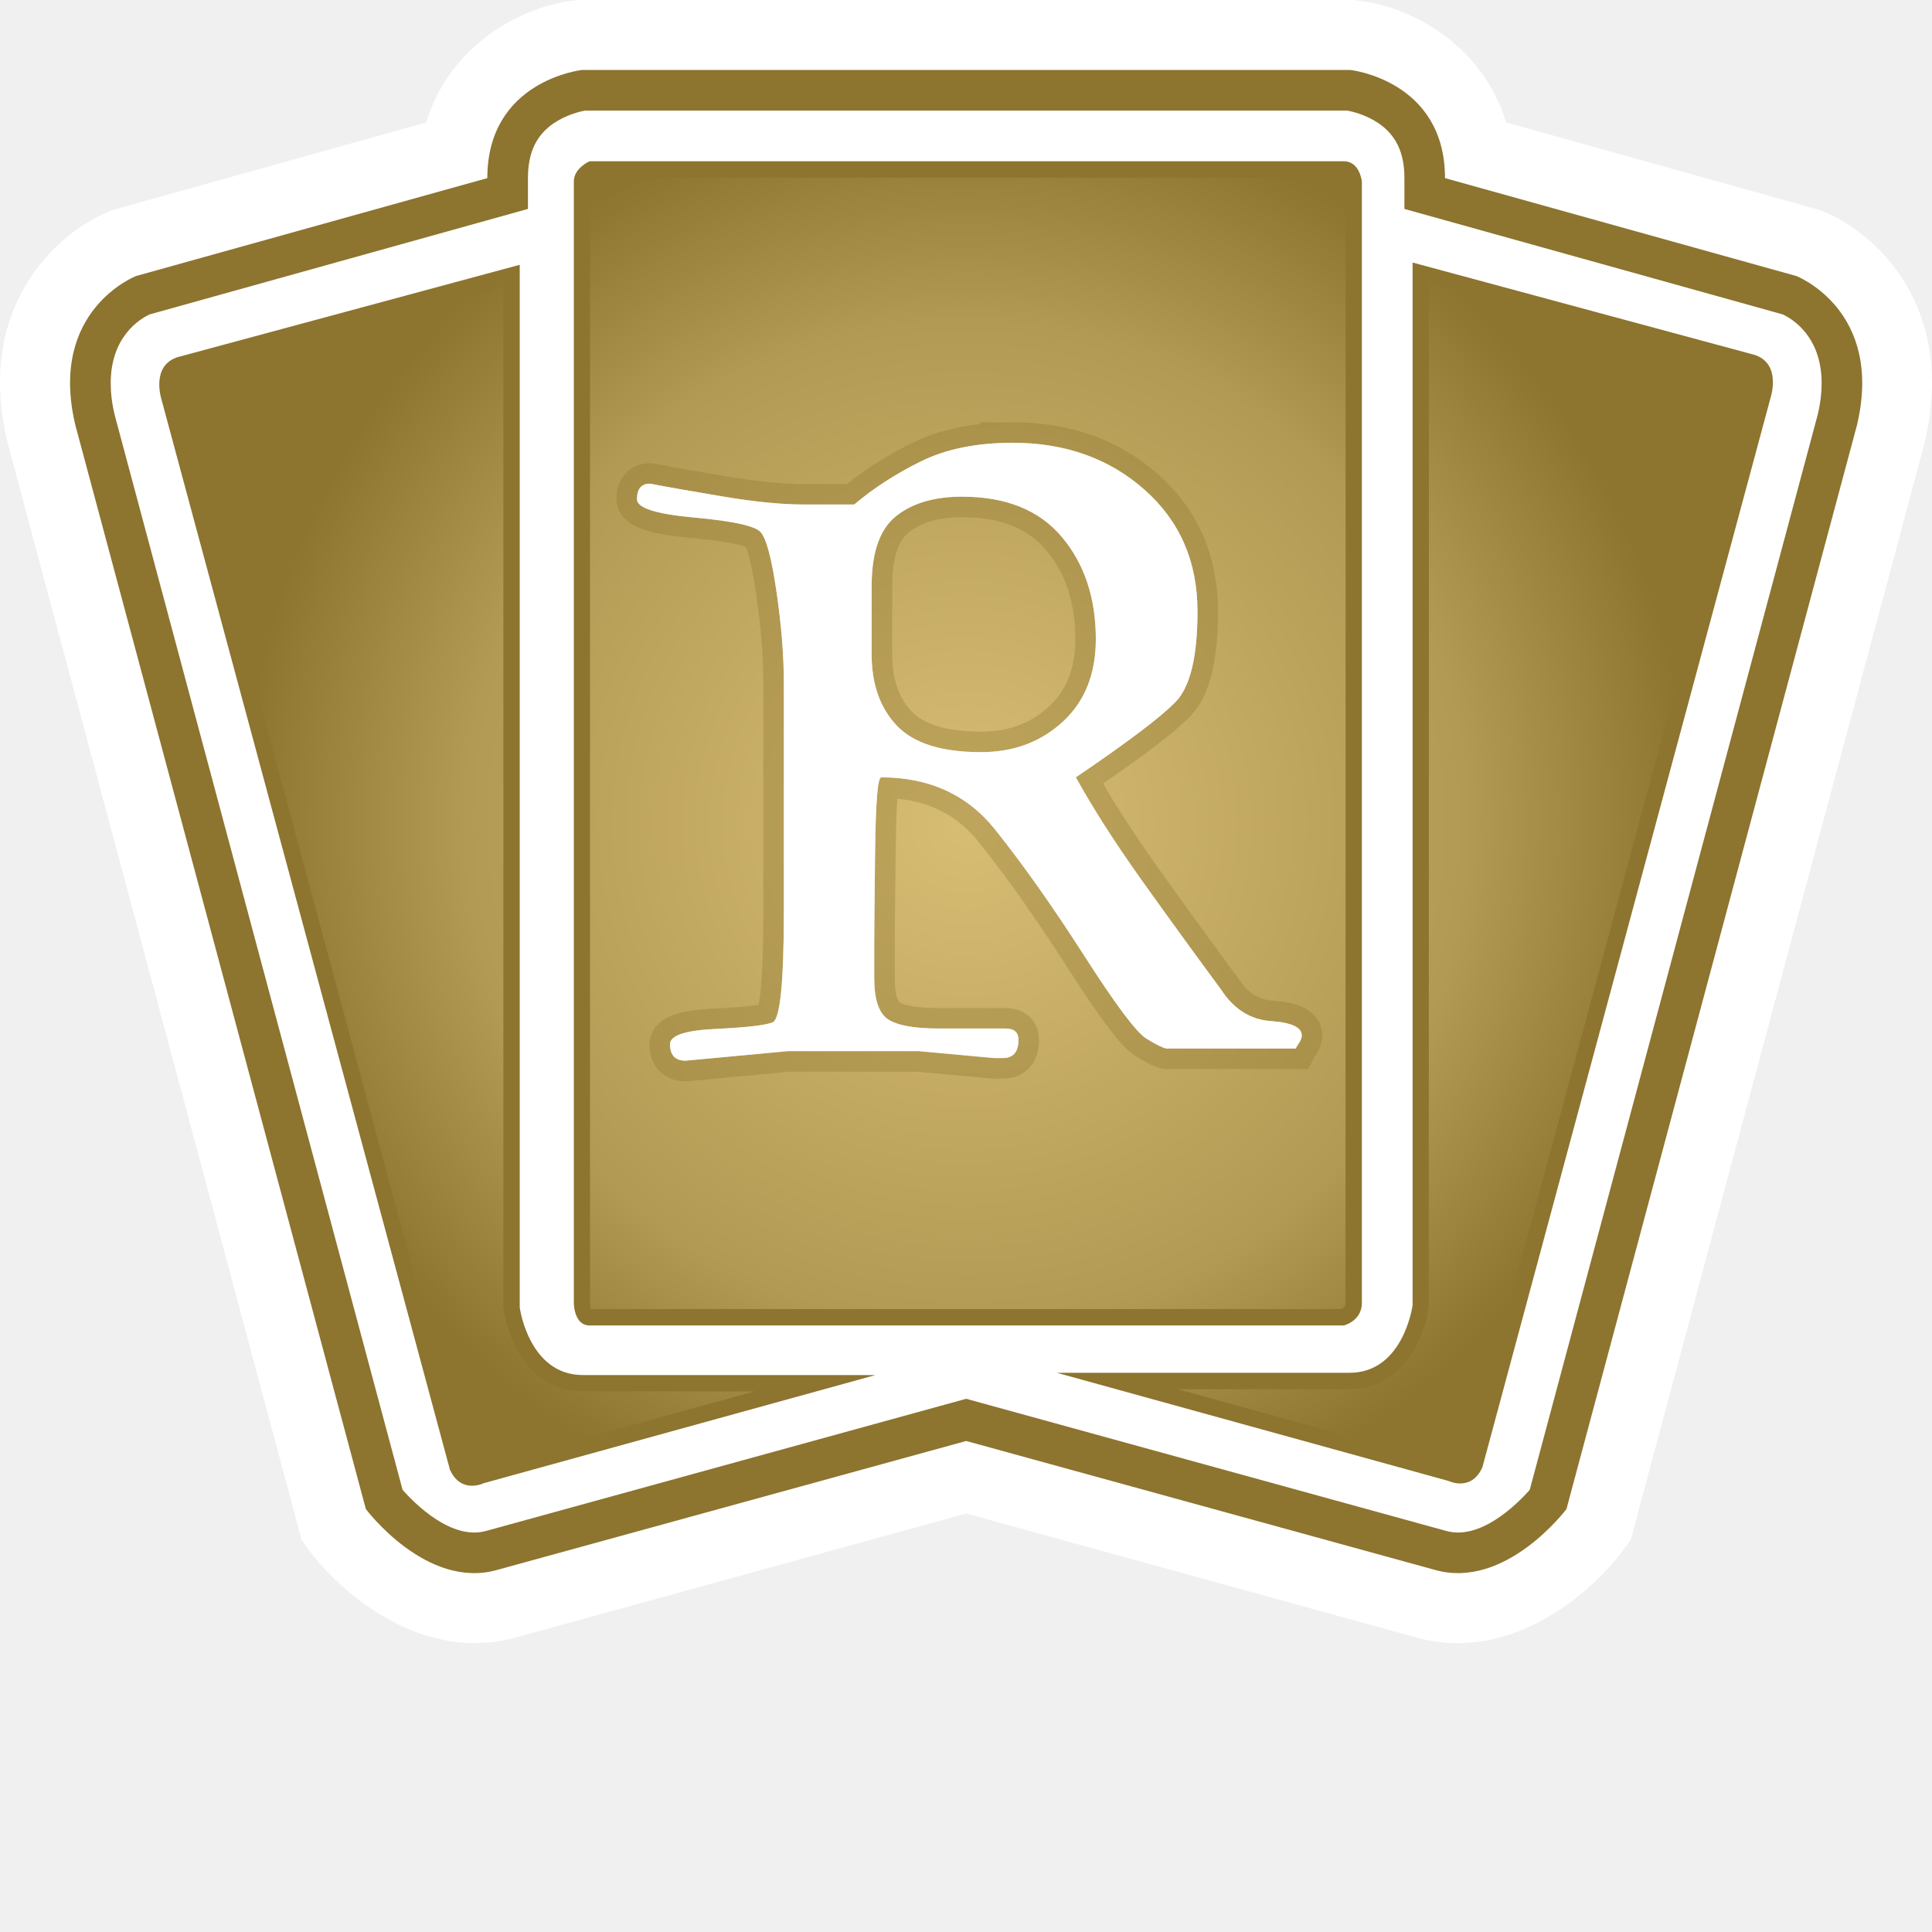
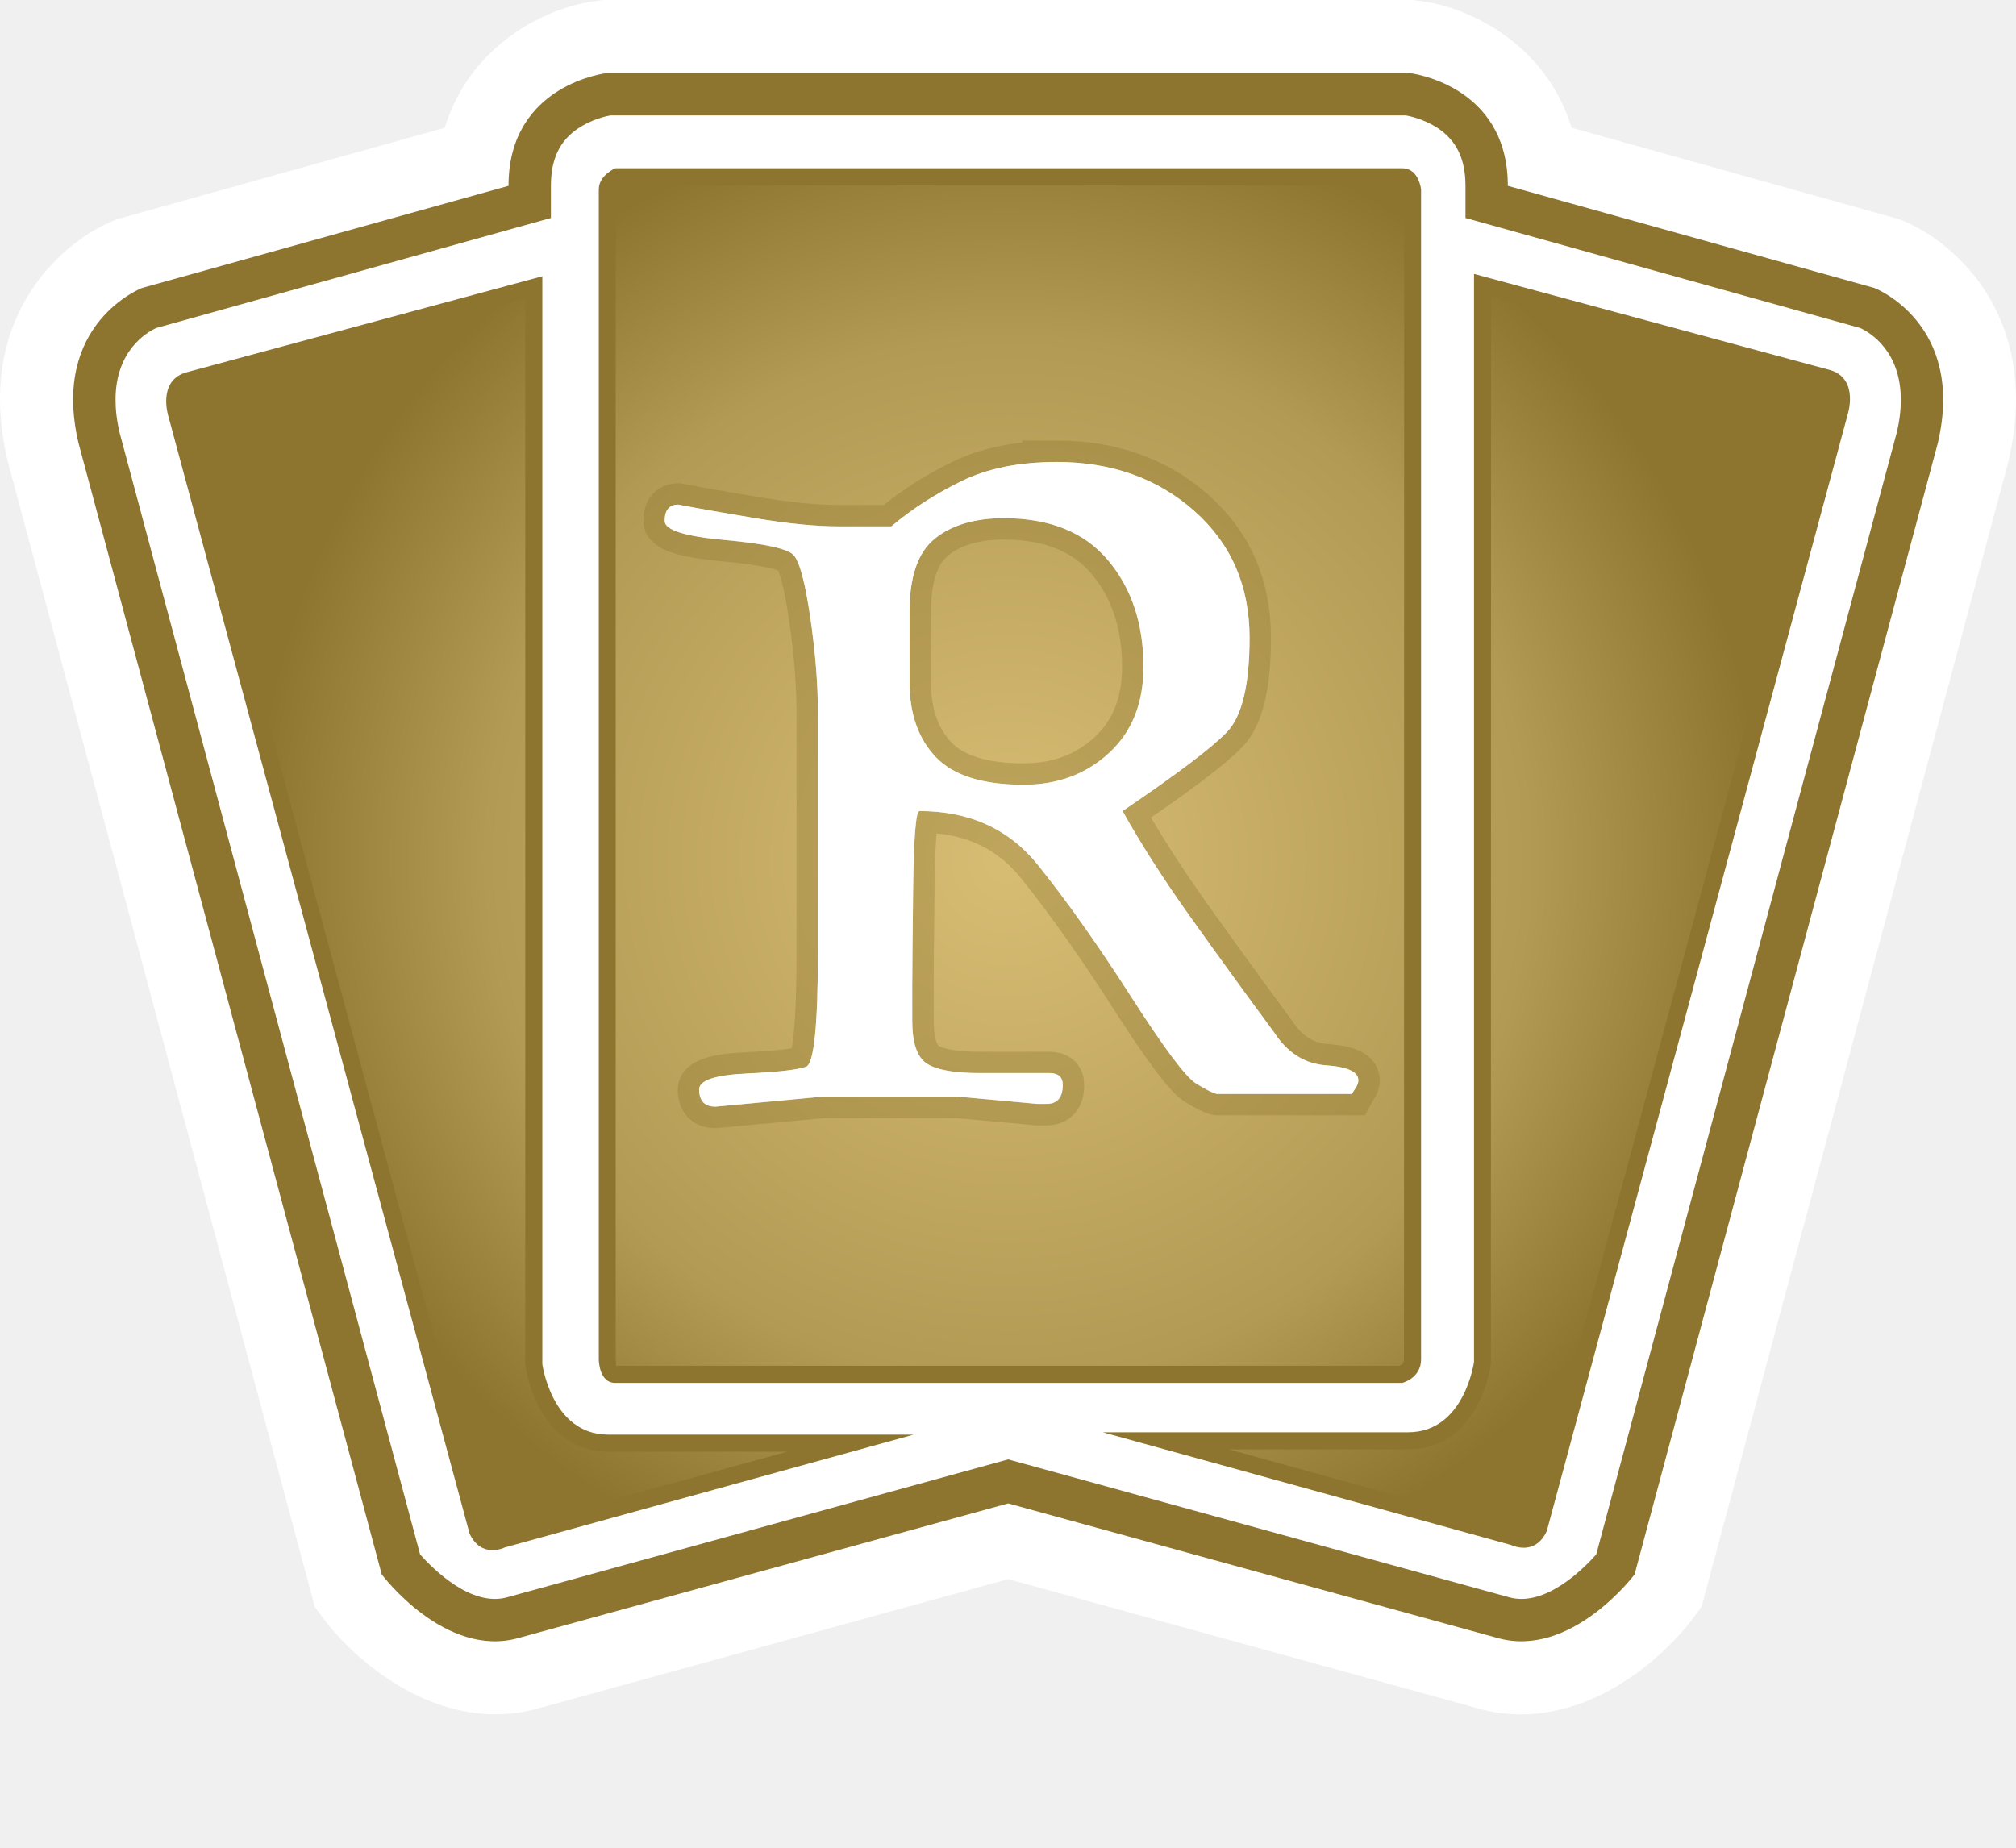
- <svg xmlns="http://www.w3.org/2000/svg" xmlns:xlink="http://www.w3.org/1999/xlink" version="1.1" width="600" height="600" id="svg6345">
+ <svg xmlns="http://www.w3.org/2000/svg" xmlns:xlink="http://www.w3.org/1999/xlink" version="1.1" width="600" height="550" id="svg6345">
  <defs id="defs6347">
    <radialGradient cx="0" cy="0" r="1" fx="0" fy="0" id="radialGradient474" gradientUnits="userSpaceOnUse" gradientTransform="matrix(17.57069,0,0,-17.57069,218.3916,372.0478)" spreadMethod="pad">
      <stop id="stop476" style="stop-color:#d7bd74;stop-opacity:1" offset="0" />
      <stop id="stop478" style="stop-color:#b39a54;stop-opacity:1" offset="0.691" />
      <stop id="stop480" style="stop-color:#8d742f;stop-opacity:1" offset="1" />
    </radialGradient>
    <radialGradient cx="0" cy="0" r="1" fx="0" fy="0" id="radialGradient3007" xlink:href="#radialGradient474" gradientUnits="userSpaceOnUse" gradientTransform="matrix(17.57069,0,0,-17.57069,218.3916,372.0478)" spreadMethod="pad" />
    <radialGradient cx="0" cy="0" r="1" fx="0" fy="0" id="radialGradient3010" xlink:href="#radialGradient474" gradientUnits="userSpaceOnUse" gradientTransform="matrix(224.1589,0,0,224.1589,300.0651,255.7397)" spreadMethod="pad" />
  </defs>
  <path d="M 419.353,0 179.55,0 178.402,0.153 C 162.263,1.901 139.835,13.561 132.36,38.03 112.024,43.707 35.428,65.089 35.428,65.089 l -0.995,0.344 C 21.28,70.523 0,87.567 0,118.759 c 0,5.575 0.701,11.609 2.194,18.141 l 91.497,341.405 2.488,3.394 c 10.372,13.804 35.53,34.93 64.285,26.765 0,0 128.979,-35.491 139.593,-38.426 10.665,2.934 139.784,38.477 139.784,38.477 28.5,8.114 53.722,-13.013 64.03,-26.816 l 2.539,-3.394 91.306,-340.805 c 1.544,-6.685 2.284,-12.86 2.284,-18.588 0,-31.396 -21.178,-48.389 -34.331,-53.48 L 564.674,65.089 c 0,0 -76.596,-21.382 -96.932,-27.059 C 460.267,13.561 437.839,1.901 421.65,0.153 L 420.501,0 419.353,0 z" id="path464" style="fill:#ffffff;fill-opacity:1;fill-rule:nonzero;stroke:none" />
  <path d="m 180.749,21.726 c 0,0 -29.406,3.189 -29.406,33.591 L 42.266,85.718 c 0,0 -27.314,10.512 -18.894,46.195 l 90.247,336.735 c 0,0 18.843,25.209 40.862,18.881 l 145.576,-40.02 145.513,40.02 c 22.02,6.328 40.913,-18.881 40.913,-18.881 L 576.73,131.913 C 585.099,96.23 557.849,85.718 557.849,85.718 L 448.759,55.317 c 0,-30.401 -29.406,-33.591 -29.406,-33.591 l -238.604,0 z" id="path466" style="fill:#8d742f;fill-opacity:1;fill-rule:nonzero;stroke:none" />
  <path d="m 181.693,34.343 c -1.391,0.243 -5.575,1.186 -9.568,3.827 -5.575,3.738 -8.165,9.173 -8.165,17.146 l 0,9.568 c 0,0 -115.813,32.289 -117.459,32.749 -3.049,1.391 -12.12,6.876 -12.12,21.369 0,2.947 0.357,6.238 1.25,9.925 0.153,0.6 87.963,328.507 89.405,333.788 3.891,4.338 15.245,15.794 26.013,12.707 l 149.008,-41.016 148.995,41.016 c 10.716,3.087 22.134,-8.369 26.013,-12.707 1.403,-5.282 89.252,-333.189 89.405,-333.788 0.906,-3.687 1.25,-6.978 1.25,-9.925 0,-14.493 -9.071,-19.978 -12.107,-21.369 C 551.968,97.174 436.155,64.885 436.155,64.885 l 0,-9.568 c 0,-7.973 -2.641,-13.408 -8.178,-17.146 -3.993,-2.641 -8.229,-3.585 -9.568,-3.827 l -236.716,0 z" id="path468" style="fill:#ffffff;fill-opacity:1;fill-rule:nonzero;stroke:none" />
  <path d="m 438.694,81.533 0,323.825 c 0,0 -2.794,20.973 -19.583,20.973 l -90.898,0 121.643,33.591 c 0,0 7.029,3.483 10.512,-4.236 l 89.507,-332.194 c 0,0 3.483,-10.461 -4.886,-13.255 L 438.694,81.533 z M 55.074,110.94 c -8.382,2.781 -4.886,13.255 -4.886,13.255 l 89.545,332.245 c 3.496,7.667 10.474,4.184 10.474,4.184 l 121.694,-33.591 -90.898,0 c -16.802,0 -19.596,-20.986 -19.596,-20.986 l 0,-323.812 -106.334,28.704 z m 128.022,-60.853 234.267,0 c 4.937,0 5.575,6.277 5.575,6.277 l 0,348.294 c 0,5.575 -5.575,6.978 -5.575,6.978 l -234.267,0 c -4.886,0 -4.886,-6.978 -4.886,-6.978 l 0,-348.294 c 0,-4.184 4.886,-6.277 4.886,-6.277" id="path470" style="fill:#8d742f;fill-opacity:1;fill-rule:nonzero;stroke:none" />
  <path d="m 184.385,55.164 c -0.6,0.459 -1.148,0.957 -1.148,1.199 l 0,0 0,348.243 c 0.051,0.804 0.357,1.939 -0.14,1.939 l 0,0 233.425,0 c 0.638,-0.242 1.34,-0.842 1.34,-1.888 l 0,0 0.051,-347.694 c -0.102,-0.702 -0.498,-1.646 -0.549,-1.799 l 0,0 -232.978,0 z m 259.335,350.832 c -1.148,8.828 -7.82,25.426 -24.609,25.426 l 0,0 -53.378,0 86.318,23.869 c 0.14,0.102 0.791,0.293 1.391,0.293 l 0,0 c 0.498,0 1.391,0 1.99,-1.199 l 0,0 89.609,-332.436 c 0.191,-0.6 1.697,-5.779 -1.403,-6.774 l 0,0 -99.866,-26.969 -0.051,317.79 z M 56.707,115.762 c -3.33,1.097 -1.786,6.289 -1.595,7.131 l 0,0 89.265,331.403 c 0.893,1.99 1.735,1.99 2.233,1.99 l 0,0 c 0.6,0 1.25,-0.204 2.245,-0.6 l 0,0 85.412,-23.576 -53.263,0 c -16.853,0 -23.474,-16.585 -24.673,-26.064 l 0,0 0,-317.14 -99.624,26.855 z" id="path482" style="fill:url(#radialGradient3010);fill-opacity:1;fill-rule:nonzero;stroke:none" />
  <g transform="scale(10.20604,10.20604)" id="text6161" style="font-size:26.442px;font-style:normal;font-variant:normal;font-weight:100;font-stretch:normal;text-align:start;line-height:125%;letter-spacing:0px;word-spacing:0px;writing-mode:lr-tb;text-anchor:start;fill:#ffffff;fill-opacity:1;stroke:#8d742f;stroke-width:1.25;stroke-opacity:0.335;font-family:GoudyMedieval;-inkscape-font-specification:GoudyMedieval Thin">
    <path d="m 30.806,13.473 c 1.604,1.8e-5 2.944,0.476 4.019,1.428 1.075,0.952 1.613,2.186 1.613,3.702 -1.5e-5,1.375 -0.22,2.292 -0.661,2.75 -0.441,0.458 -1.455,1.225 -3.041,2.301 0.529,0.952 1.186,1.979 1.97,3.081 0.785,1.102 1.6,2.226 2.445,3.371 0.388,0.599 0.895,0.921 1.521,0.965 0.626,0.044 0.939,0.189 0.939,0.436 -1.8e-5,0.07 -0.027,0.145 -0.079,0.225 -0.053,0.079 -0.088,0.137 -0.106,0.172 l -3.94,0 c -0.106,-0.018 -0.309,-0.119 -0.608,-0.304 -0.3,-0.185 -0.93,-1.027 -1.89,-2.525 -0.961,-1.499 -1.864,-2.777 -2.71,-3.834 -0.846,-1.058 -2.001,-1.586 -3.464,-1.586 -0.105,8e-6 -0.167,0.754 -0.185,2.261 -0.018,1.507 -0.027,2.472 -0.027,2.896 -5e-6,0.441 -5e-6,0.696 0,0.767 -5e-6,0.07 -5e-6,0.132 0,0.186 -5e-6,0.652 0.141,1.071 0.423,1.256 0.282,0.185 0.793,0.278 1.534,0.278 l 2.036,0 c 0.264,0 0.396,0.115 0.396,0.344 -10e-6,0.37 -0.158,0.555 -0.475,0.555 l -0.265,0 -2.301,-0.211 -3.966,0 -3.12,0.291 c -0.317,-1e-6 -0.475,-0.168 -0.475,-0.503 1e-6,-0.265 0.463,-0.419 1.388,-0.463 0.925,-0.044 1.503,-0.11 1.732,-0.198 0.229,-0.088 0.344,-1.208 0.344,-3.359 l 0,-6.954 c -3e-6,-0.846 -0.075,-1.781 -0.225,-2.803 -0.15,-1.022 -0.313,-1.626 -0.489,-1.811 -0.176,-0.185 -0.846,-0.33 -2.01,-0.436 -1.164,-0.106 -1.745,-0.291 -1.745,-0.556 2e-6,-0.317 0.132,-0.475 0.397,-0.475 0.547,0.105 1.296,0.238 2.248,0.396 0.952,0.159 1.763,0.238 2.433,0.238 l 1.533,0 c 0.582,-0.494 1.256,-0.93 2.023,-1.309 0.767,-0.379 1.696,-0.568 2.79,-0.568 z m -4.283,4.363 0,2.063 c -5e-6,0.917 0.256,1.644 0.767,2.182 0.511,0.538 1.366,0.807 2.565,0.807 0.987,8e-6 1.816,-0.309 2.486,-0.926 0.67,-0.617 1.005,-1.454 1.005,-2.512 -1.2e-5,-1.251 -0.344,-2.287 -1.031,-3.107 -0.688,-0.82 -1.701,-1.23 -3.041,-1.23 -0.846,1.7e-5 -1.516,0.198 -2.01,0.595 -0.494,0.397 -0.74,1.106 -0.74,2.128 z" id="path2998" />
  </g>
  <g transform="translate(270.6057,230.1578)" id="text6165" style="font-size:269.871px;font-style:normal;font-variant:normal;font-weight:100;font-stretch:normal;text-align:start;line-height:125%;letter-spacing:0px;word-spacing:0px;writing-mode:lr-tb;text-anchor:start;fill:#ffffff;fill-opacity:1;stroke:#8d742f;stroke-width:12.758;stroke-opacity:0;font-family:GoudyMedieval;-inkscape-font-specification:GoudyMedieval Thin">
    <path d="m 43.8,-92.654 c 16.373,1.88e-4 30.047,4.858 41.023,14.573 10.975,9.716 16.463,22.31 16.463,37.782 -1.5e-4,14.034 -2.25,23.39 -6.749,28.068 -4.5,4.678 -14.845,12.505 -31.037,23.48 5.397,9.718 12.1,20.2 20.108,31.444 8.008,11.245 16.327,22.714 24.959,34.409 3.959,6.116 9.132,9.398 15.52,9.846 6.388,0.447 9.582,1.931 9.582,4.451 -1.9e-4,0.719 -0.271,1.484 -0.811,2.294 -0.541,0.81 -0.902,1.396 -1.083,1.758 l -40.207,0 C 90.486,95.271 88.416,94.236 85.358,92.347 82.299,90.458 75.869,81.867 66.065,66.573 56.262,51.279 47.042,38.235 38.405,27.44 29.769,16.646 17.983,11.249 3.049,11.249 1.973,11.249 1.344,18.94 1.163,34.322 0.982,49.703 0.891,59.555 0.891,63.876 c -5.236e-5,4.497 -5.236e-5,7.105 0,7.824 -5.236e-5,0.719 -5.236e-5,1.351 0,1.894 -5.236e-5,6.655 1.44,10.926 4.32,12.815 2.88,1.889 8.097,2.833 15.652,2.833 l 20.779,0 c 2.696,6e-6 4.044,1.169 4.044,3.508 -9.7e-5,3.777 -1.617,5.666 -4.851,5.666 l -2.701,0 -23.48,-2.158 -40.479,0 -31.848,2.973 c -3.234,-4e-6 -4.851,-1.71 -4.851,-5.131 1.1e-5,-2.701 4.722,-4.276 14.166,-4.723 9.444,-0.447 15.335,-1.121 17.674,-2.022 2.339,-0.9 3.508,-12.326 3.508,-34.277 l 0,-70.976 c -2.4e-5,-8.636 -0.765,-18.172 -2.294,-28.607 -1.529,-10.435 -3.193,-16.596 -4.991,-18.485 -1.798,-1.889 -8.635,-3.372 -20.511,-4.451 -11.876,-1.079 -17.814,-2.969 -17.814,-5.67 2.2e-5,-3.234 1.351,-4.851 4.052,-4.851 5.578,1.076 13.225,2.424 22.941,4.044 9.715,1.62 17.991,2.43 24.827,2.43 l 15.648,0 c 5.941,-5.04 12.823,-9.494 20.647,-13.363 7.824,-3.868 17.314,-5.802 28.471,-5.802 z m -43.716,44.531 0,21.051 c -5.154e-5,9.356 2.608,16.778 7.824,22.266 5.216,5.488 13.94,8.232 26.173,8.232 10.075,9.18e-5 18.532,-3.149 25.37,-9.446 6.838,-6.298 10.258,-14.844 10.258,-25.638 -1.22e-4,-12.771 -3.509,-23.34 -10.525,-31.708 -7.017,-8.367 -17.361,-12.551 -31.033,-12.551 -8.637,1.71e-4 -15.474,2.025 -20.511,6.074 -5.038,4.049 -7.556,11.29 -7.556,21.722 z" id="path3004" />
  </g>
</svg>
